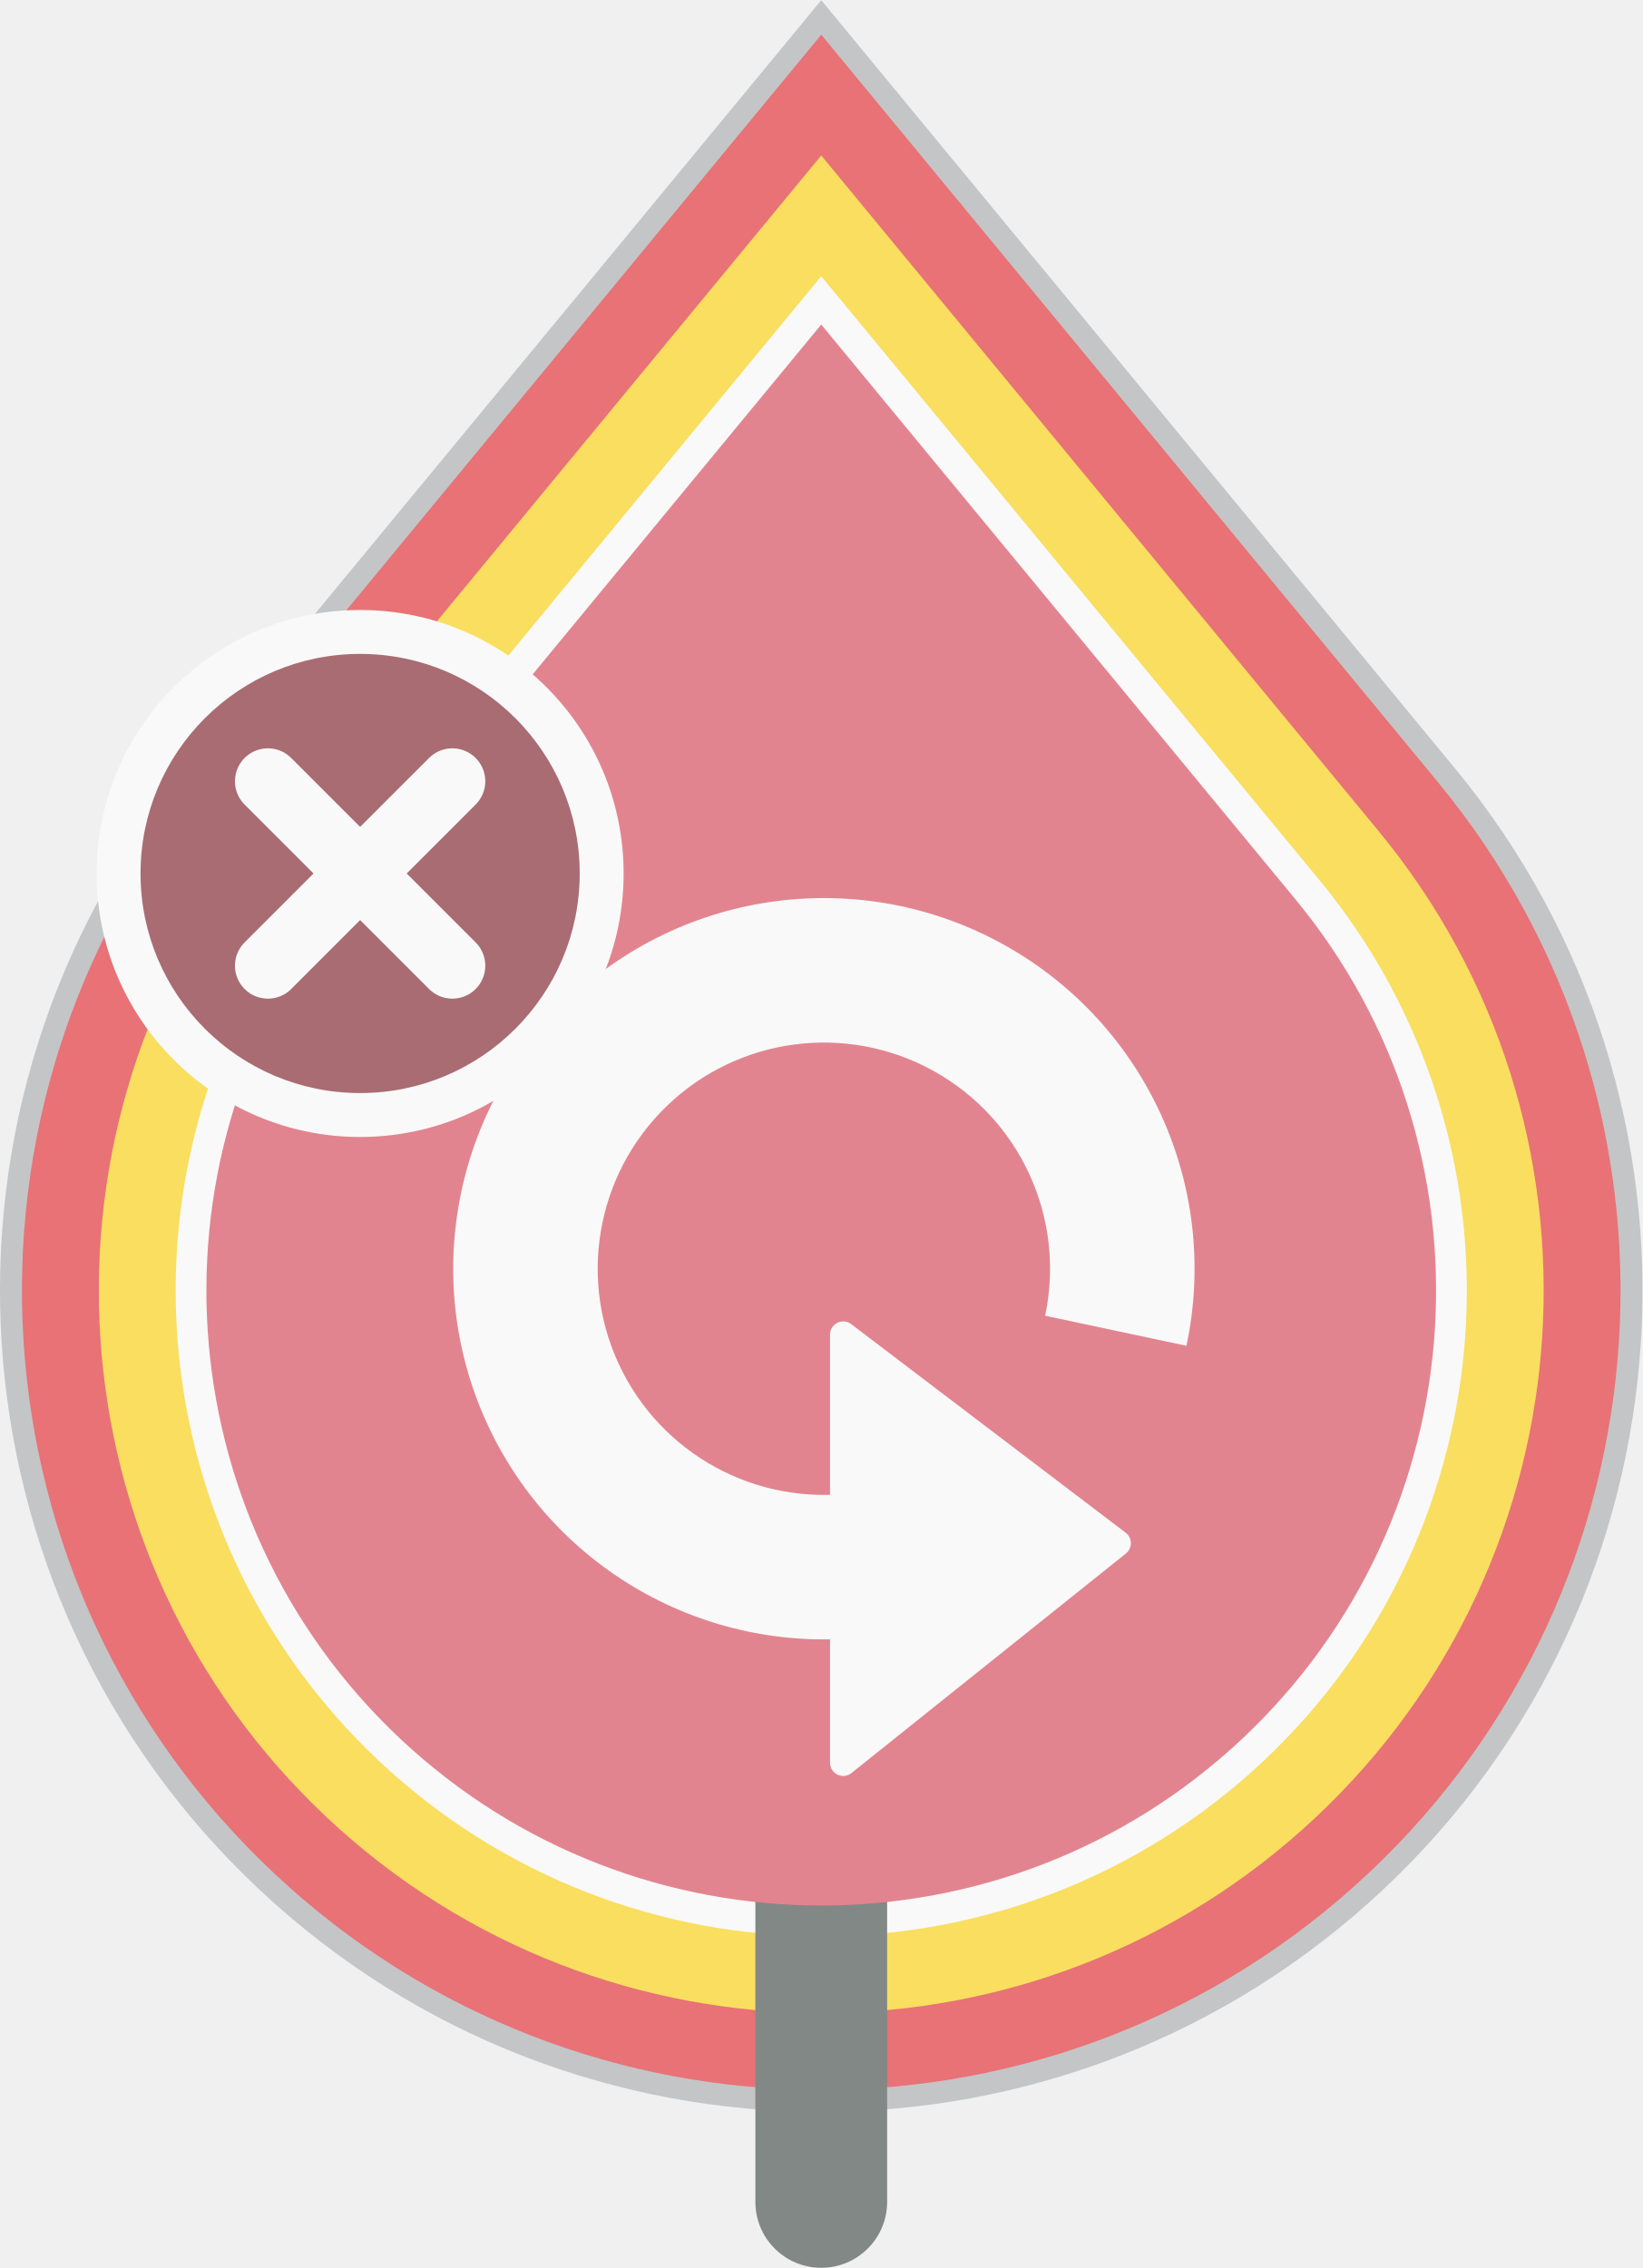
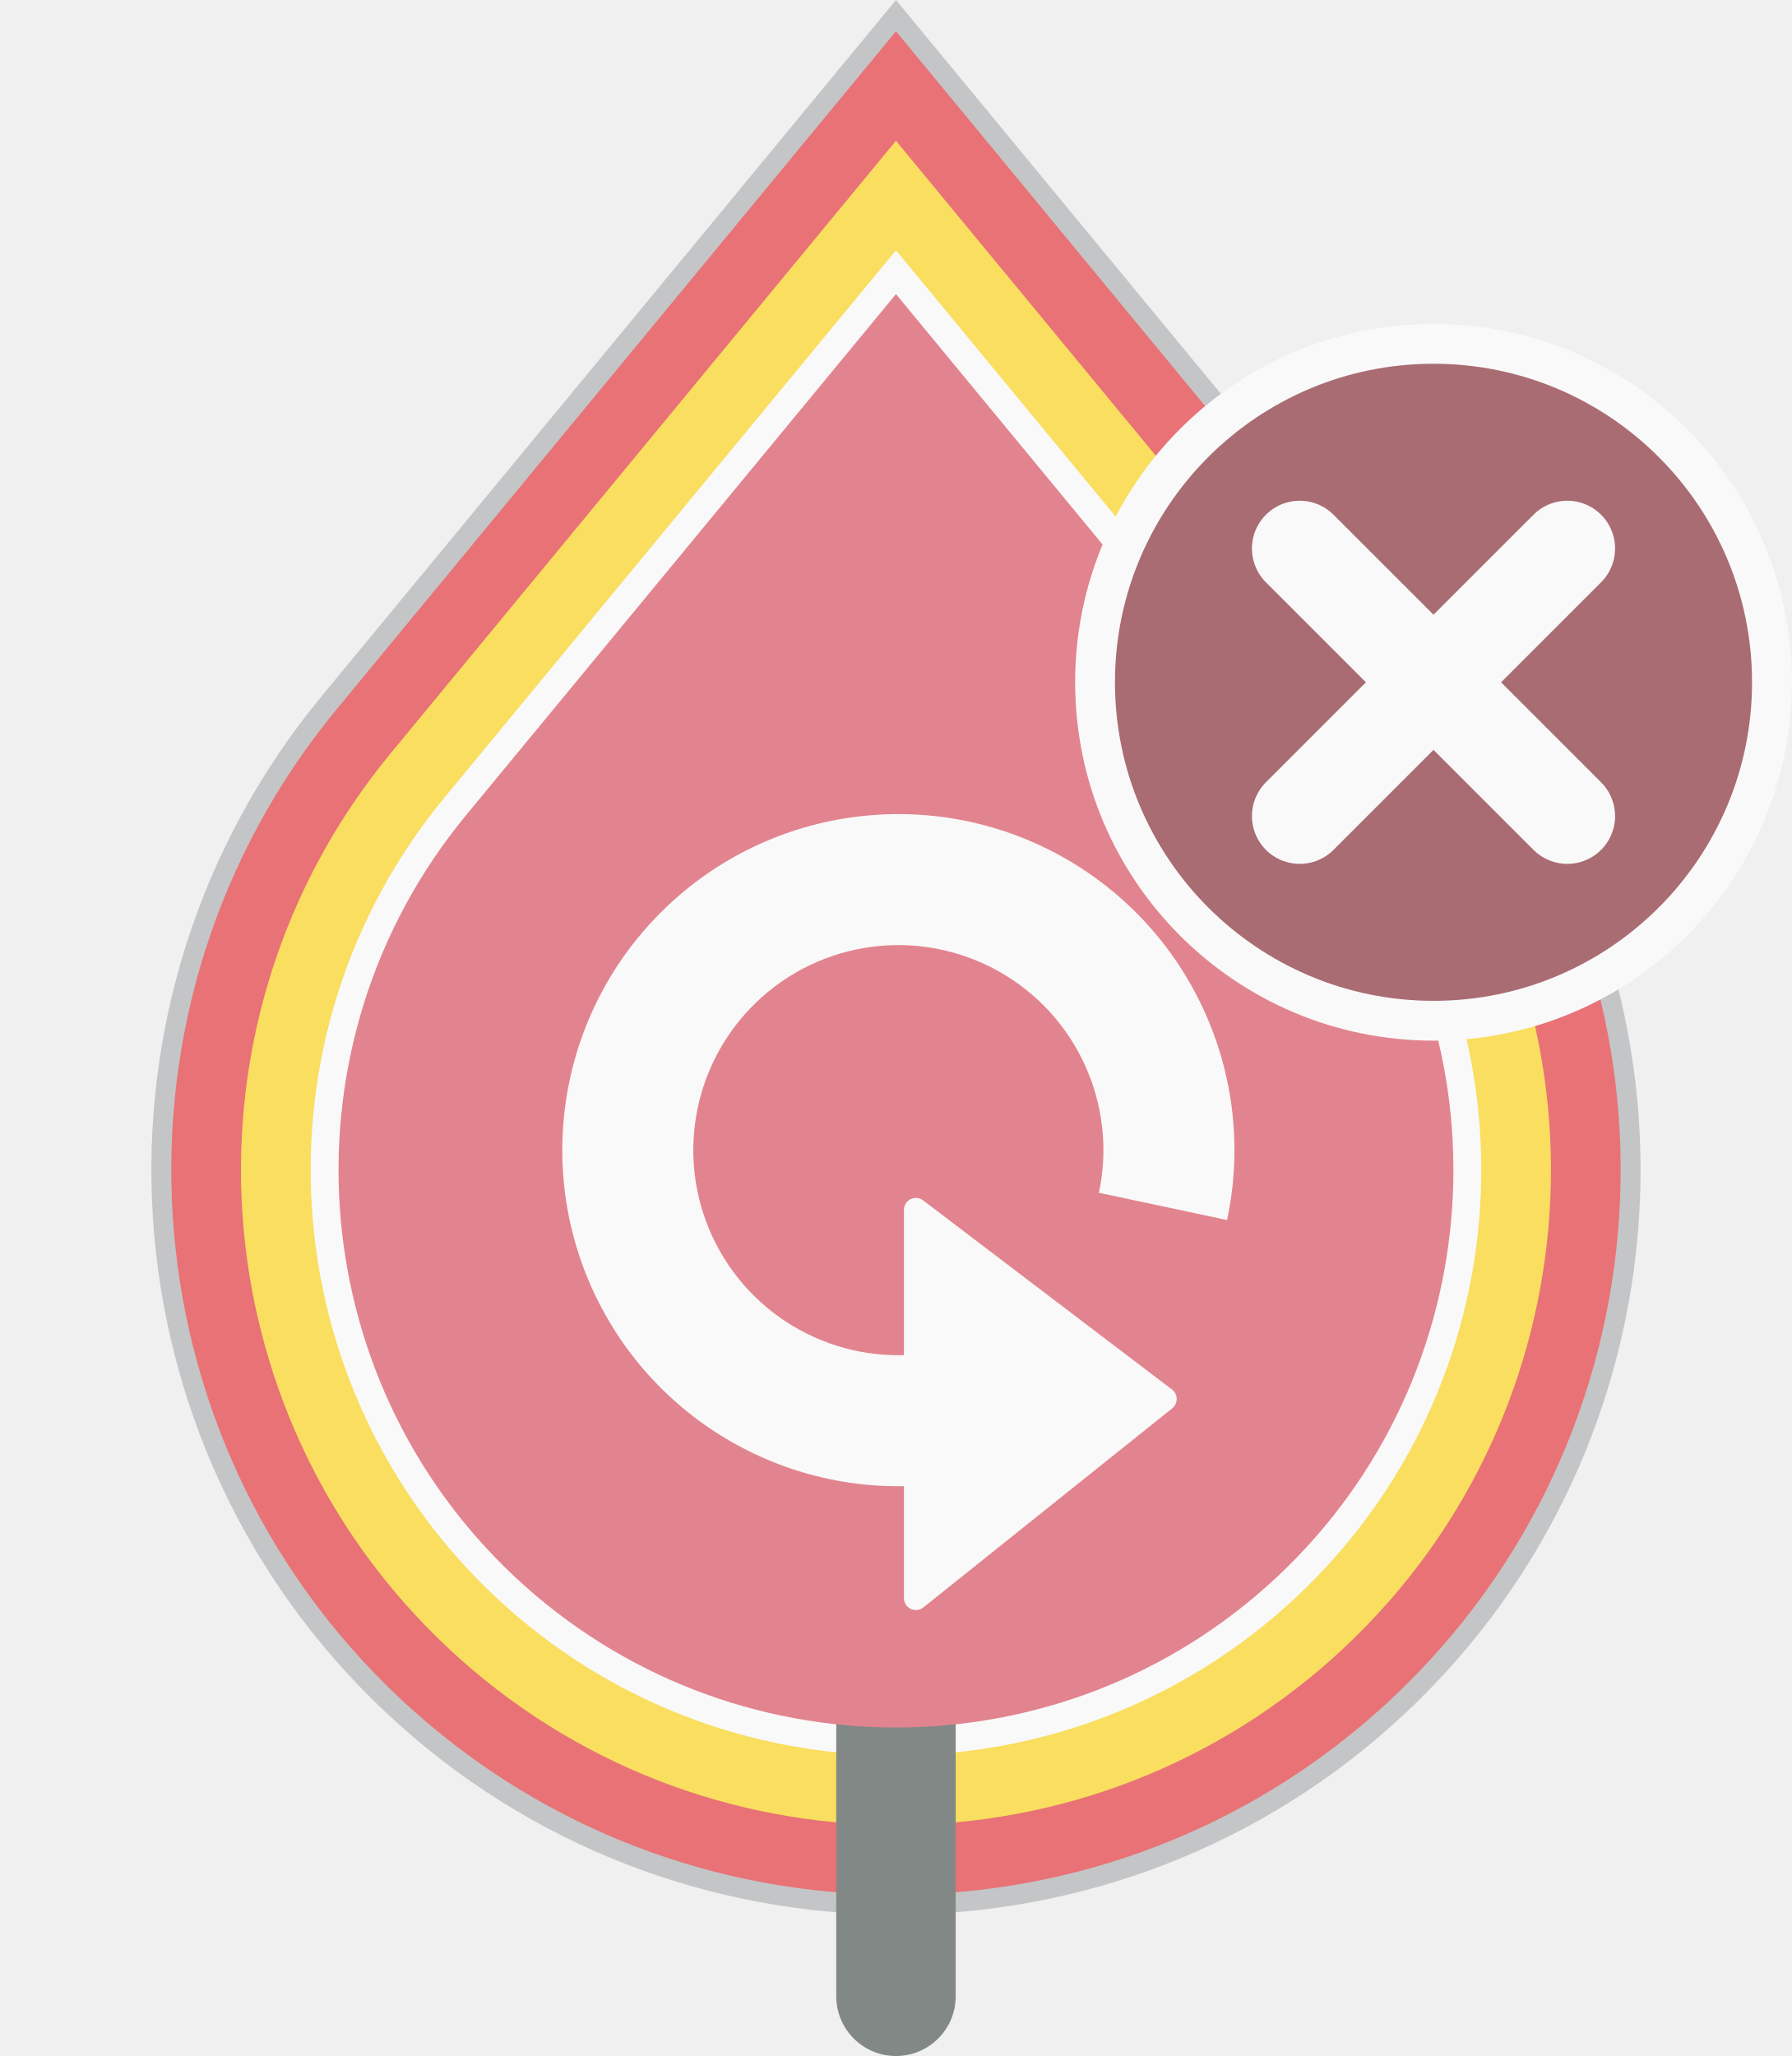
- <svg xmlns="http://www.w3.org/2000/svg" width="31.69" height="43.76" viewBox="2.600 -12.771 74.800 103.271">
+ <svg xmlns="http://www.w3.org/2000/svg" width="38.14" height="43.76" viewBox="-5.000 -12.771 90.000 103.271">
  <g opacity="0.60">
    <path d="M40.000,-12.771 L68.850,22.200 A37.400,37.400 0 1 1 11.150,22.200 Z" fill="#1f2328" fill-opacity="0.35" />
    <path d="M40.000,-11.200 L68.079,22.836 A36.400,36.400 0 1 1 11.921,22.836 Z" fill="#E31E24" />
    <path d="M40.000,-5.700 L65.379,25.064 A32.900,32.900 0 1 1 14.621,25.064 Z" fill="#FFD200" />
    <path d="M40.000,-0.200 L62.679,27.291 A29.400,29.400 0 1 1 17.321,27.291 Z" fill="#fff" />
    <rect x="37" y="70" width="6" height="20.5" rx="3" fill="#384240" />
    <path d="M40.000,2.000 L61.599,28.182 A28.000,28.000 0 1 1 18.401,28.182 Z" fill="#D93C4E" />
    <path d="M43.051,61.624 A16.88,16.88 0 1 1 56.631,48.510 L50.195,47.141 A10.3,10.3 0 1 0 41.909,55.144 Z" fill="#fff" />
    <path d="M41.000,48.000 L53.500,57.500 L41.000,67.500 Z" fill="#fff" stroke="#fff" stroke-width="1.2" stroke-linejoin="round" />
-     <circle cx="19.000" cy="27.000" r="12.000" fill="#fff" />
-     <circle cx="19.000" cy="27.000" r="10.000" fill="#7A1420" />
-     <path d="M14.800 22.800L23.200 31.200M23.200 22.800L14.800 31.200" fill="none" stroke="#fff" stroke-width="3" stroke-linecap="round" stroke-linejoin="round" />
+     <circle cx="67.000" cy="21.500" r="18.000" fill="#fff" />
+     <circle cx="67.000" cy="21.500" r="16.000" fill="#7A1420" />
+     <path d="M60.280 14.780L73.720 28.220M73.720 14.780L60.280 28.220" fill="none" stroke-linecap="round" stroke-linejoin="round" stroke="#fff" stroke-width="4.800" />
  </g>
</svg>
